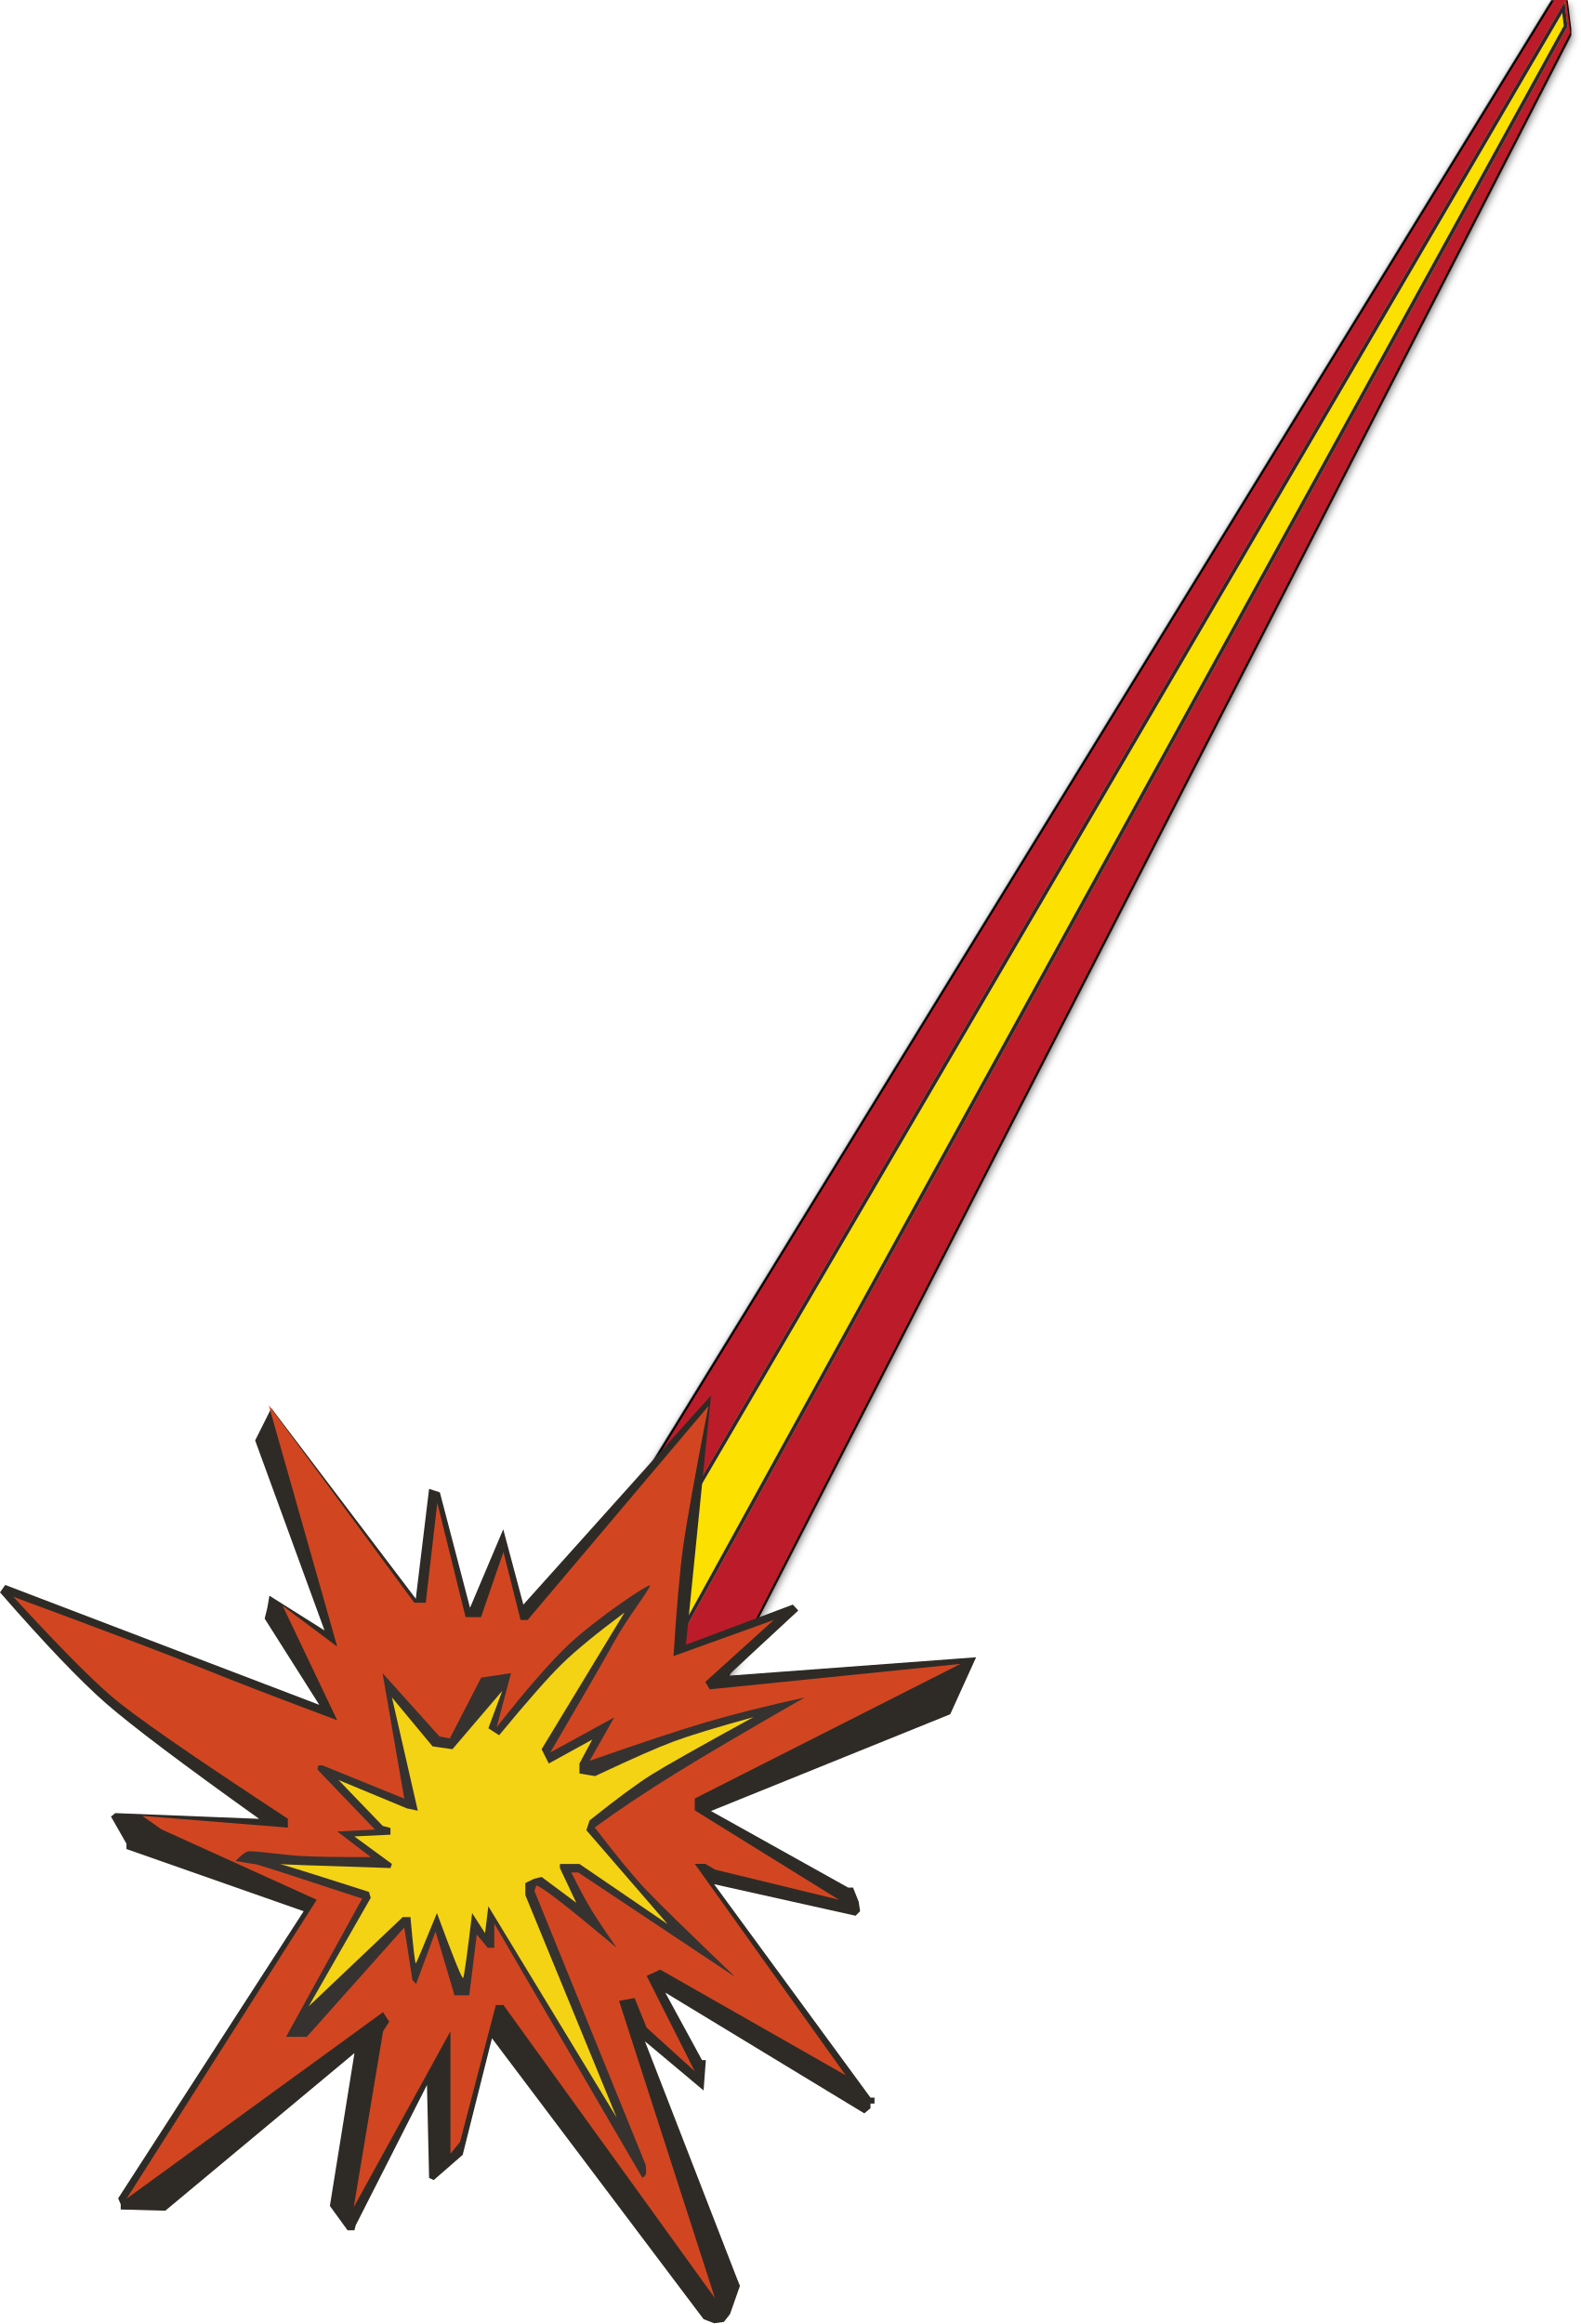
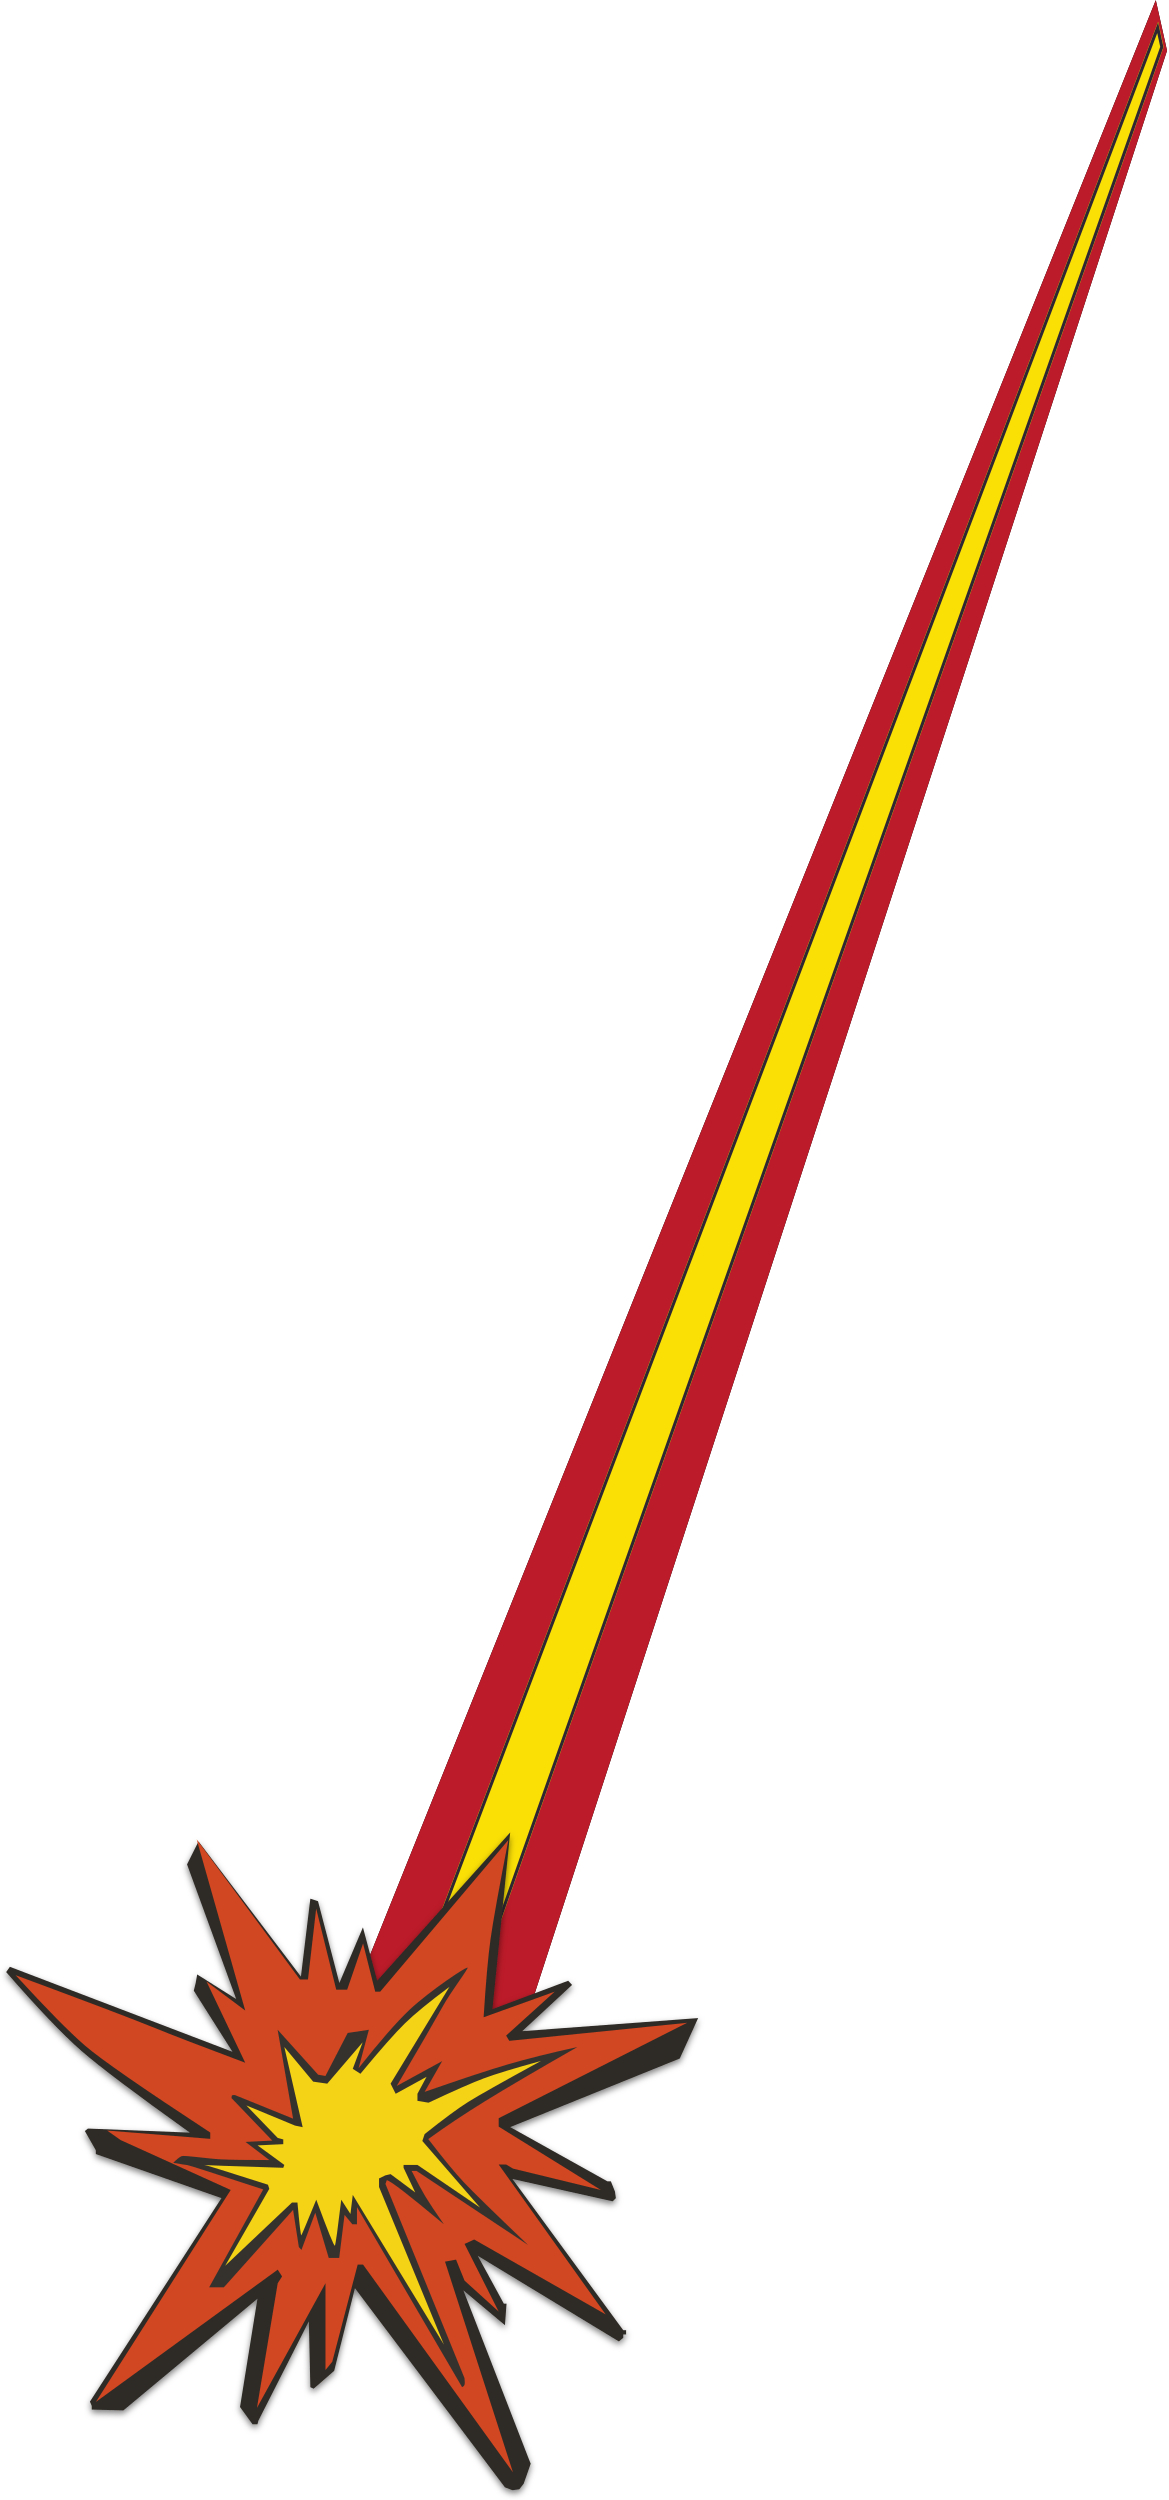
- <svg xmlns="http://www.w3.org/2000/svg" xmlns:xlink="http://www.w3.org/1999/xlink" width="887px" height="1304px" viewBox="0 0 887 1304" version="1.1">
+ <svg xmlns="http://www.w3.org/2000/svg" width="756px" height="1618px" viewBox="0 0 756 1618" version="1.1">
  <defs>
-     <filter x="-1.5%" y="-1.0%" width="103.0%" height="102.3%" filterUnits="objectBoundingBox" id="filter-1">
+     <filter x="-1.6%" y="-1.2%" width="103.1%" height="103.3%" filterUnits="objectBoundingBox" id="filter-1">
      <feOffset dx="0" dy="2" in="SourceAlpha" result="shadowOffsetOuter1" />
      <feGaussianBlur stdDeviation="2" in="shadowOffsetOuter1" result="shadowBlurOuter1" />
      <feColorMatrix values="0 0 0 0 0   0 0 0 0 0   0 0 0 0 0  0 0 0 0.5 0" type="matrix" in="shadowBlurOuter1" result="shadowMatrixOuter1" />
      <feMerge>
        <feMergeNode in="shadowMatrixOuter1" />
        <feMergeNode in="SourceGraphic" />
      </feMerge>
    </filter>
-     <polygon id="path-2" points="413.916 -60.9 429.072 -37.553 407.029 1034.6 303.733 1061.946" />
-     <filter x="-3.6%" y="-0.4%" width="107.2%" height="100.8%" filterUnits="objectBoundingBox" id="filter-3">
-       <feMorphology radius="1" operator="dilate" in="SourceAlpha" result="shadowSpreadOuter1" />
-       <feOffset dx="0" dy="0" in="shadowSpreadOuter1" result="shadowOffsetOuter1" />
-       <feGaussianBlur stdDeviation="0.5" in="shadowOffsetOuter1" result="shadowBlurOuter1" />
-       <feColorMatrix values="0 0 0 0 0.002   0 0 0 0 0.002   0 0 0 0 0.002  0 0 0 1 0" type="matrix" in="shadowBlurOuter1" />
-     </filter>
-     <polygon id="path-4" points="418.213 -42.779 425.706 -31.079 371.962 1053.878 335.488 1051.156" />
  </defs>
  <g id="Page-1" stroke="none" stroke-width="1" fill="none" fill-rule="evenodd">
-     <g id="Desktop" transform="translate(-350, 0)">
-       <g id="Group-10" transform="translate(350, -73)">
-         <g id="Group-9">
-           <g id="Group-3" filter="url(#filter-1)" transform="translate(589.25, 547.8704) rotate(-8) translate(-589.25, -547.8704) translate(222.75, 46.87039)">
-             <g id="Rectangle" transform="translate(366.4023, 500.5229) rotate(34) translate(-366.4023, -500.5229) ">
-               <use fill="black" fill-opacity="1" filter="url(#filter-3)" xlink:href="#path-2" />
-               <use fill="#BC1B29" fill-rule="evenodd" xlink:href="#path-2" />
-             </g>
-             <g id="Rectangle" transform="translate(380.597, 505.5495) rotate(34) translate(-380.597, -505.5495) ">
-               <use fill="#FBE006" fill-rule="evenodd" xlink:href="#path-4" />
-               <path stroke="#2F2833" stroke-width="2" d="M418.985,-39.72 L336.561,1050.233 L371.014,1052.804 L424.691,-30.809 L418.985,-39.72 Z" />
+     <g id="intro-bg" transform="translate(-118, -70)">
+       <g id="Group-3" transform="translate(611.4361, 724.7138) rotate(-17) translate(-611.4361, -724.7138) translate(161.9361, 105.2138)">
+         <g id="Rectangle" transform="translate(449.8002, 619.6243) rotate(34) translate(-449.8002, -619.6243) translate(380.8002, -80.87574)">
+           <g id="path-2-link" fill-rule="nonzero" fill="#000000">
+             <polygon id="path-2" points="120.755 0.125 137.256 29.237 113.257 1366.169 0.798 1400.268" />
+           </g>
+           <g id="path-2-link" fill="#BC1B29">
+             <polygon id="path-2" points="120.755 0.125 137.256 29.237 113.257 1366.169 0.798 1400.268" />
+           </g>
+         </g>
+         <g id="Rectangle" transform="translate(465.3367, 625.543) rotate(34) translate(-465.3367, -625.543) translate(415.8367, -58.45696)">
+           <g id="path-4-link" fill="#FBE006">
+             <polygon id="path-4" points="90.595 0.276 98.752 14.865 40.241 1367.763 0.532 1364.369" />
+           </g>
+           <polygon id="Shape" stroke="#2F2833" stroke-width="2" points="91.435 4.09 1.7 1363.218 39.209 1366.424 97.647 15.202" />
+         </g>
+       </g>
+       <g id="Group-8" filter="url(#filter-1)" transform="translate(122, 1256)">
+         <path d="M124,10 L133,52" id="Line-4" stroke="#979797" stroke-linecap="square" />
+         <g id="Group-7" fill-rule="nonzero">
+           <g id="Group-6">
+             <g id="Group-4">
+               <path d="M124.475,5.797 L117.058,20.64 L148.874,107.79 L123.608,91.863 L122.651,97.407 L121.427,102.381 L146.472,141.931 L2.389,86.933 L0,90.343 C20.609,113.971 36.78,130.912 48.514,141.166 C60.247,151.42 83.703,169.11 118.882,194.236 L52.896,191.611 L50.911,193.201 L58.011,205.641 L58.011,208.095 L139.318,236.629 L54.204,368.342 L55.383,371.097 L55.383,373.472 L75.847,374.018 L162.619,301.72 L151.344,371.818 L159.445,382.998 L162.619,382.998 L163.206,380.698 L195.888,316.341 L196.86,358.98 L198.997,359.97 L212.274,348.393 L225.705,294.915 L322.79,423.783 L327.629,425.654 L332.085,425.057 L334.911,421.48 L339.476,408.503 L338.113,405.14 L295.895,296.316 L322.79,318.86 L323.831,304.938 L322.076,304.938 L305.217,273.949 L396.526,329.363 L399.36,327.018 L399.36,324.863 L401.205,324.863 L401.205,322.126 L399.36,322.126 L327.629,224.224 L392.524,238.697 L394.59,236.629 L393.969,232.299 L391.359,225.768 L389.117,225.768 L326.183,190.65 L435.952,146.256 L447.831,120.107 L333.967,128.578 L366.247,98.655 L363.742,95.941 L314.694,114.338 L326.183,0 L240.11,95.941 L230.886,61.393 L215.639,97.407 L201.814,44.464 L196.86,42.835 L190.754,93.247 L124.475,5.797 Z" id="Line-4" fill="#2E2B26" />
+               <path d="M123.289,4.453 L154.702,115.213 L129.681,96.511 L154.702,149.006 C127.648,138.881 107.525,131.136 94.332,125.77 C81.14,120.403 51.732,109.262 6.109,92.345 C25.939,113.988 40.901,129.175 50.994,137.904 C61.087,146.633 88.112,165.392 132.07,194.181 L132.07,198.262 L65.346,192.895 L74.091,199.07 L145.309,231.357 L58.048,368.523 L175.743,282.921 L178.565,287.307 L175.743,291.705 L162.298,372.383 L206.657,291.705 L206.657,347.877 L211.044,342.516 L227.484,279.663 L230.975,279.663 L327.995,414.125 L284.008,277.734 L291.141,276.43 L296.661,290.034 L318.749,310.062 L296.661,266.27 L302.898,263.417 L387.973,311.88 L318.749,214.88 L323.578,214.88 L327.995,217.518 L384.884,231.357 L318.749,190.347 L318.749,184.903 L440.69,123.148 L325.609,134.826 L323.578,131.426 L354.995,102.999 L309,119.568 C310.409,97.115 311.898,80.271 313.466,69.036 C315.034,57.802 318.882,36.406 325.01,4.85 L242.061,102.999 L238.837,102.999 L230.975,71.802 L220.681,101.706 L213.612,101.706 L200.628,49.246 L195.324,95.092 L190.078,95.092 L123.289,4.453 Z" id="Line-3" fill="#D14621" />
            </g>
          </g>
-           <g id="Group-8" transform="translate(0, 856)">
-             <path d="M151.929,11.914 L163.071,63.086" id="Line-4" stroke="#979797" stroke-linecap="square" />
-             <g id="Group-7">
-               <g id="Group-6">
-                 <g id="Group-4">
-                   <path d="M152.26,7.089 L143.187,25.243 L182.105,131.827 L151.199,112.348 L150.028,119.129 L148.531,125.212 L179.167,173.582 L2.922,106.32 L0,110.489 C25.209,139.387 44.99,160.106 59.343,172.646 C73.695,185.187 102.387,206.822 145.418,237.552 L64.703,234.342 L62.275,236.285 L70.959,251.5 L70.959,254.502 L170.415,289.398 L66.303,450.484 L67.745,453.853 L67.745,456.758 L92.777,457.425 L198.917,369.005 L185.126,454.735 L195.035,468.408 L198.917,468.408 L199.636,465.596 L239.613,386.886 L240.802,439.034 L243.416,440.245 L259.657,426.086 L276.086,360.683 L394.841,518.288 L400.76,520.576 L406.211,519.846 L409.668,515.472 L415.251,499.601 L413.585,495.488 L361.943,362.395 L394.841,389.968 L396.114,372.941 L393.968,372.941 L373.346,335.041 L485.036,402.813 L488.502,399.944 L488.502,397.309 L490.76,397.309 L490.76,393.962 L488.502,393.962 L400.76,274.227 L480.141,291.927 L482.669,289.398 L481.908,284.102 L478.716,276.115 L475.973,276.115 L398.991,233.166 L533.263,178.872 L547.794,146.892 L408.513,157.251 L447.998,120.655 L444.934,117.336 L384.938,139.836 L398.991,0 L293.706,117.336 L282.423,75.084 L263.773,119.129 L246.862,54.38 L240.802,52.388 L233.333,114.041 L152.26,7.089 Z" id="Line-4" fill="#2E2B26" />
-                   <path d="M150.809,5.446 L189.234,140.906 L158.628,118.033 L189.234,182.235 C156.141,169.853 131.526,160.38 115.389,153.817 C99.252,147.253 63.28,133.627 7.473,112.938 C31.729,139.408 50.03,157.981 62.376,168.657 C74.723,179.333 107.78,202.276 161.55,237.484 L161.55,242.476 L79.932,235.911 L90.629,243.463 L177.744,282.95 L71.005,450.706 L214.972,346.013 L218.423,351.378 L214.972,356.756 L198.526,455.426 L252.786,356.756 L252.786,425.455 L258.152,418.898 L278.262,342.03 L282.532,342.03 L401.208,506.477 L347.403,339.67 L356.128,338.075 L362.88,354.713 L389.898,379.207 L362.88,325.65 L370.509,322.161 L474.574,381.431 L389.898,262.8 L395.805,262.8 L401.208,266.025 L470.796,282.95 L389.898,232.795 L389.898,226.137 L539.058,150.611 L398.289,164.893 L395.805,160.734 L434.235,125.969 L377.973,146.232 C379.697,118.772 381.518,98.171 383.436,84.432 C385.354,70.692 390.061,44.525 397.557,5.931 L296.092,125.969 L292.148,125.969 L282.532,87.814 L269.94,124.387 L261.293,124.387 L245.411,60.229 L238.923,116.298 L232.506,116.298 L150.809,5.446 Z" id="Line-3" fill="#D14621" />
-                 </g>
-               </g>
-             </g>
-             <g id="Group-5" transform="translate(132, 106)">
-               <path d="M232.803,0.979 C228.93,7.973 219.912,19.121 212.892,31.823 C206.84,42.774 194.817,63.599 176.822,94.299 L212.716,74.629 L198.889,98.976 C227.543,88.938 249.426,81.695 264.539,77.247 C279.652,72.799 297.994,68.204 319.566,63.461 C287.487,81.832 263.198,96.123 246.698,106.337 C230.198,116.55 215.213,126.567 201.744,136.389 C213.767,152.063 223.165,163.502 229.936,170.708 C236.707,177.913 253.591,194.44 280.588,220.289 L192.471,161.633 L188.595,161.633 C193.037,170.5 196.682,177.297 199.532,182.026 C202.382,186.754 207.224,194.039 214.057,203.879 C199.714,191.88 188.988,183.128 181.879,177.624 C174.769,172.12 170.458,169.231 168.946,168.955 L167.913,171.971 L230.362,325.761 C230.654,328.233 230.683,329.919 230.45,330.819 C230.216,331.719 229.563,332.435 228.491,332.969 L145.381,190.287 L145.381,203.879 L141.7,203.879 L135.564,196.455 L131.337,230.571 L123.062,230.571 L112.423,194.74 L101.491,224.239 L99.44,221.952 L94.879,192.497 L40.181,253.843 L28.54,253.843 L71.257,176.298 C32.373,163.504 12.378,157.065 11.274,156.981 C10.17,156.897 6.45,156.311 0.114,155.221 C3.085,152.265 5.298,150.501 6.753,149.928 C8.935,149.069 26.744,151.863 37.641,152.446 C44.905,152.835 57.734,153.025 76.126,153.018 L57.261,138.65 L78.433,137.585 L46.241,103.964 C46.194,102.825 46.34,102.105 46.679,101.804 C47.018,101.503 47.78,101.416 48.966,101.543 L94.879,120.217 L82.676,49.792 L114.661,85.366 L120.443,86.401 L138.052,52.302 L154.785,49.792 L146.698,80.154 C163.348,59.008 176.738,43.628 186.866,34.013 C202.06,19.59 234.827,-2.676 232.803,0.979 Z" id="Line-5" fill="#36322F" />
-               <path d="M87.958,63.44 C97.63,105.795 102.466,126.973 102.466,126.973 C102.466,126.973 100.44,126.549 96.388,125.702 L57.965,109.755 L82.771,135.523 L87.125,136.671 L87.125,140.437 L66.832,141.407 L87.958,156.878 L87.125,159.164 C45.033,157.836 24.207,157.074 24.646,156.878 C25.085,156.683 41.887,161.912 75.052,172.565 L76.056,175.859 L41.209,236.791 L94.025,186.663 L98.339,186.663 C99.935,204.482 100.955,213.123 101.399,212.585 C101.844,212.047 105.779,202.667 113.204,184.443 C122.448,209.515 127.352,221.643 127.914,220.825 C128.476,220.008 130.157,207.88 132.957,184.443 L140.209,195.713 L142.061,180.632 L214.071,299.174 L162.817,174.333 L162.817,167.583 L167.757,165.172 L171.953,164.166 L191.414,178.664 L182.215,159.164 L182.215,156.878 L193.187,156.878 L242.651,190.634 L197.049,137.914 L198.875,132.436 C213.834,120.492 225.273,112.024 233.194,107.033 C241.115,102.041 260.333,91.187 290.849,74.472 C269.971,80.234 254.988,84.807 245.901,88.191 C236.815,91.574 222.17,98.033 201.967,107.567 L193.187,106.114 L193.187,100.501 L200.382,87.07 L175.964,100.501 L171.953,92.484 L218.468,15.784 C202.653,27.581 190.931,37.213 183.302,44.679 C175.674,52.146 163.942,65.47 148.107,84.65 L142.061,80.741 L149.854,59.736 L121.892,92.484 L110.752,90.888 L87.958,63.44 Z" id="Line-6" fill="#F4D314" />
-             </g>
-           </g>
+         </g>
+         <g id="Group-5" transform="translate(108, 87)" fill-rule="nonzero">
+           <path d="M190.607,0.8 C187.437,6.513 180.053,15.618 174.306,25.993 C169.35,34.938 159.506,51.949 144.773,77.025 L174.161,60.958 L162.841,80.846 C186.3,72.646 204.217,66.73 216.591,63.097 C228.965,59.464 243.983,55.71 261.645,51.836 C235.38,66.841 215.493,78.515 201.984,86.857 C188.474,95.2 176.206,103.382 165.178,111.405 C175.022,124.207 182.716,133.551 188.26,139.437 C193.804,145.322 207.628,158.822 229.731,179.936 L157.585,132.025 L154.413,132.025 C158.049,139.267 161.034,144.819 163.367,148.682 C165.7,152.544 169.664,158.494 175.259,166.532 C163.516,156.731 154.734,149.582 148.913,145.086 C143.092,140.591 139.563,138.23 138.325,138.005 L137.479,140.469 L188.609,266.087 C188.848,268.106 188.872,269.483 188.681,270.218 C188.489,270.953 187.955,271.539 187.077,271.975 L119.03,155.429 L119.03,166.532 L116.017,166.532 L110.993,160.468 L107.532,188.334 L100.757,188.334 L92.046,159.067 L83.095,183.162 L81.417,181.294 L77.682,157.235 L32.898,207.343 L23.367,207.343 L58.342,144.003 C26.505,133.553 10.135,128.293 9.231,128.225 C8.327,128.156 5.281,127.677 0.094,126.787 C2.526,124.373 4.338,122.932 5.529,122.464 C7.316,121.762 21.897,124.044 30.818,124.521 C36.766,124.838 47.27,124.994 62.328,124.988 L46.882,113.251 L64.217,112.382 L37.859,84.92 C37.821,83.989 37.941,83.401 38.218,83.156 C38.496,82.91 39.12,82.839 40.091,82.942 L77.682,98.195 L67.691,40.671 L93.878,69.728 L98.612,70.574 L113.03,42.722 L126.73,40.671 L120.109,65.471 C133.741,48.199 144.704,35.636 152.997,27.782 C165.436,16.001 192.264,-2.186 190.607,0.8 Z" id="Line-5" fill="#36322F" />
+           <path d="M72.015,51.819 C79.935,86.415 83.894,103.714 83.894,103.714 C83.894,103.714 82.235,103.367 78.918,102.675 L47.459,89.65 L67.769,110.697 L71.334,111.635 L71.334,114.711 L54.719,115.503 L72.015,128.141 L71.334,130.008 C36.871,128.923 19.819,128.3 20.179,128.141 C20.538,127.981 34.295,132.252 61.449,140.954 L62.271,143.644 L33.74,193.415 L76.983,152.47 L80.515,152.47 C81.821,167.024 82.657,174.082 83.021,173.643 C83.385,173.204 86.606,165.542 92.686,150.656 C100.255,171.136 104.269,181.042 104.729,180.374 C105.19,179.706 106.566,169.8 108.859,150.656 L114.797,159.862 L116.313,147.543 L175.271,244.37 L133.307,142.398 L133.307,136.885 L137.351,134.915 L140.786,134.094 L156.72,145.936 L149.189,130.008 L149.189,128.141 L158.172,128.141 L198.671,155.713 L161.334,112.65 L162.829,108.176 C175.076,98.42 184.443,91.503 190.928,87.426 C197.413,83.349 213.148,74.483 238.133,60.83 C221.038,65.537 208.771,69.272 201.332,72.036 C193.892,74.799 181.902,80.075 165.36,87.862 L158.172,86.675 L158.172,82.091 L164.063,71.12 L144.07,82.091 L140.786,75.543 L178.87,12.893 C165.922,22.529 156.325,30.396 150.079,36.495 C143.833,42.594 134.227,53.477 121.263,69.143 L116.313,65.951 L122.693,48.794 L99.799,75.543 L90.678,74.239 L72.015,51.819 Z" id="Line-6" fill="#F4D314" />
        </g>
      </g>
    </g>
  </g>
</svg>
